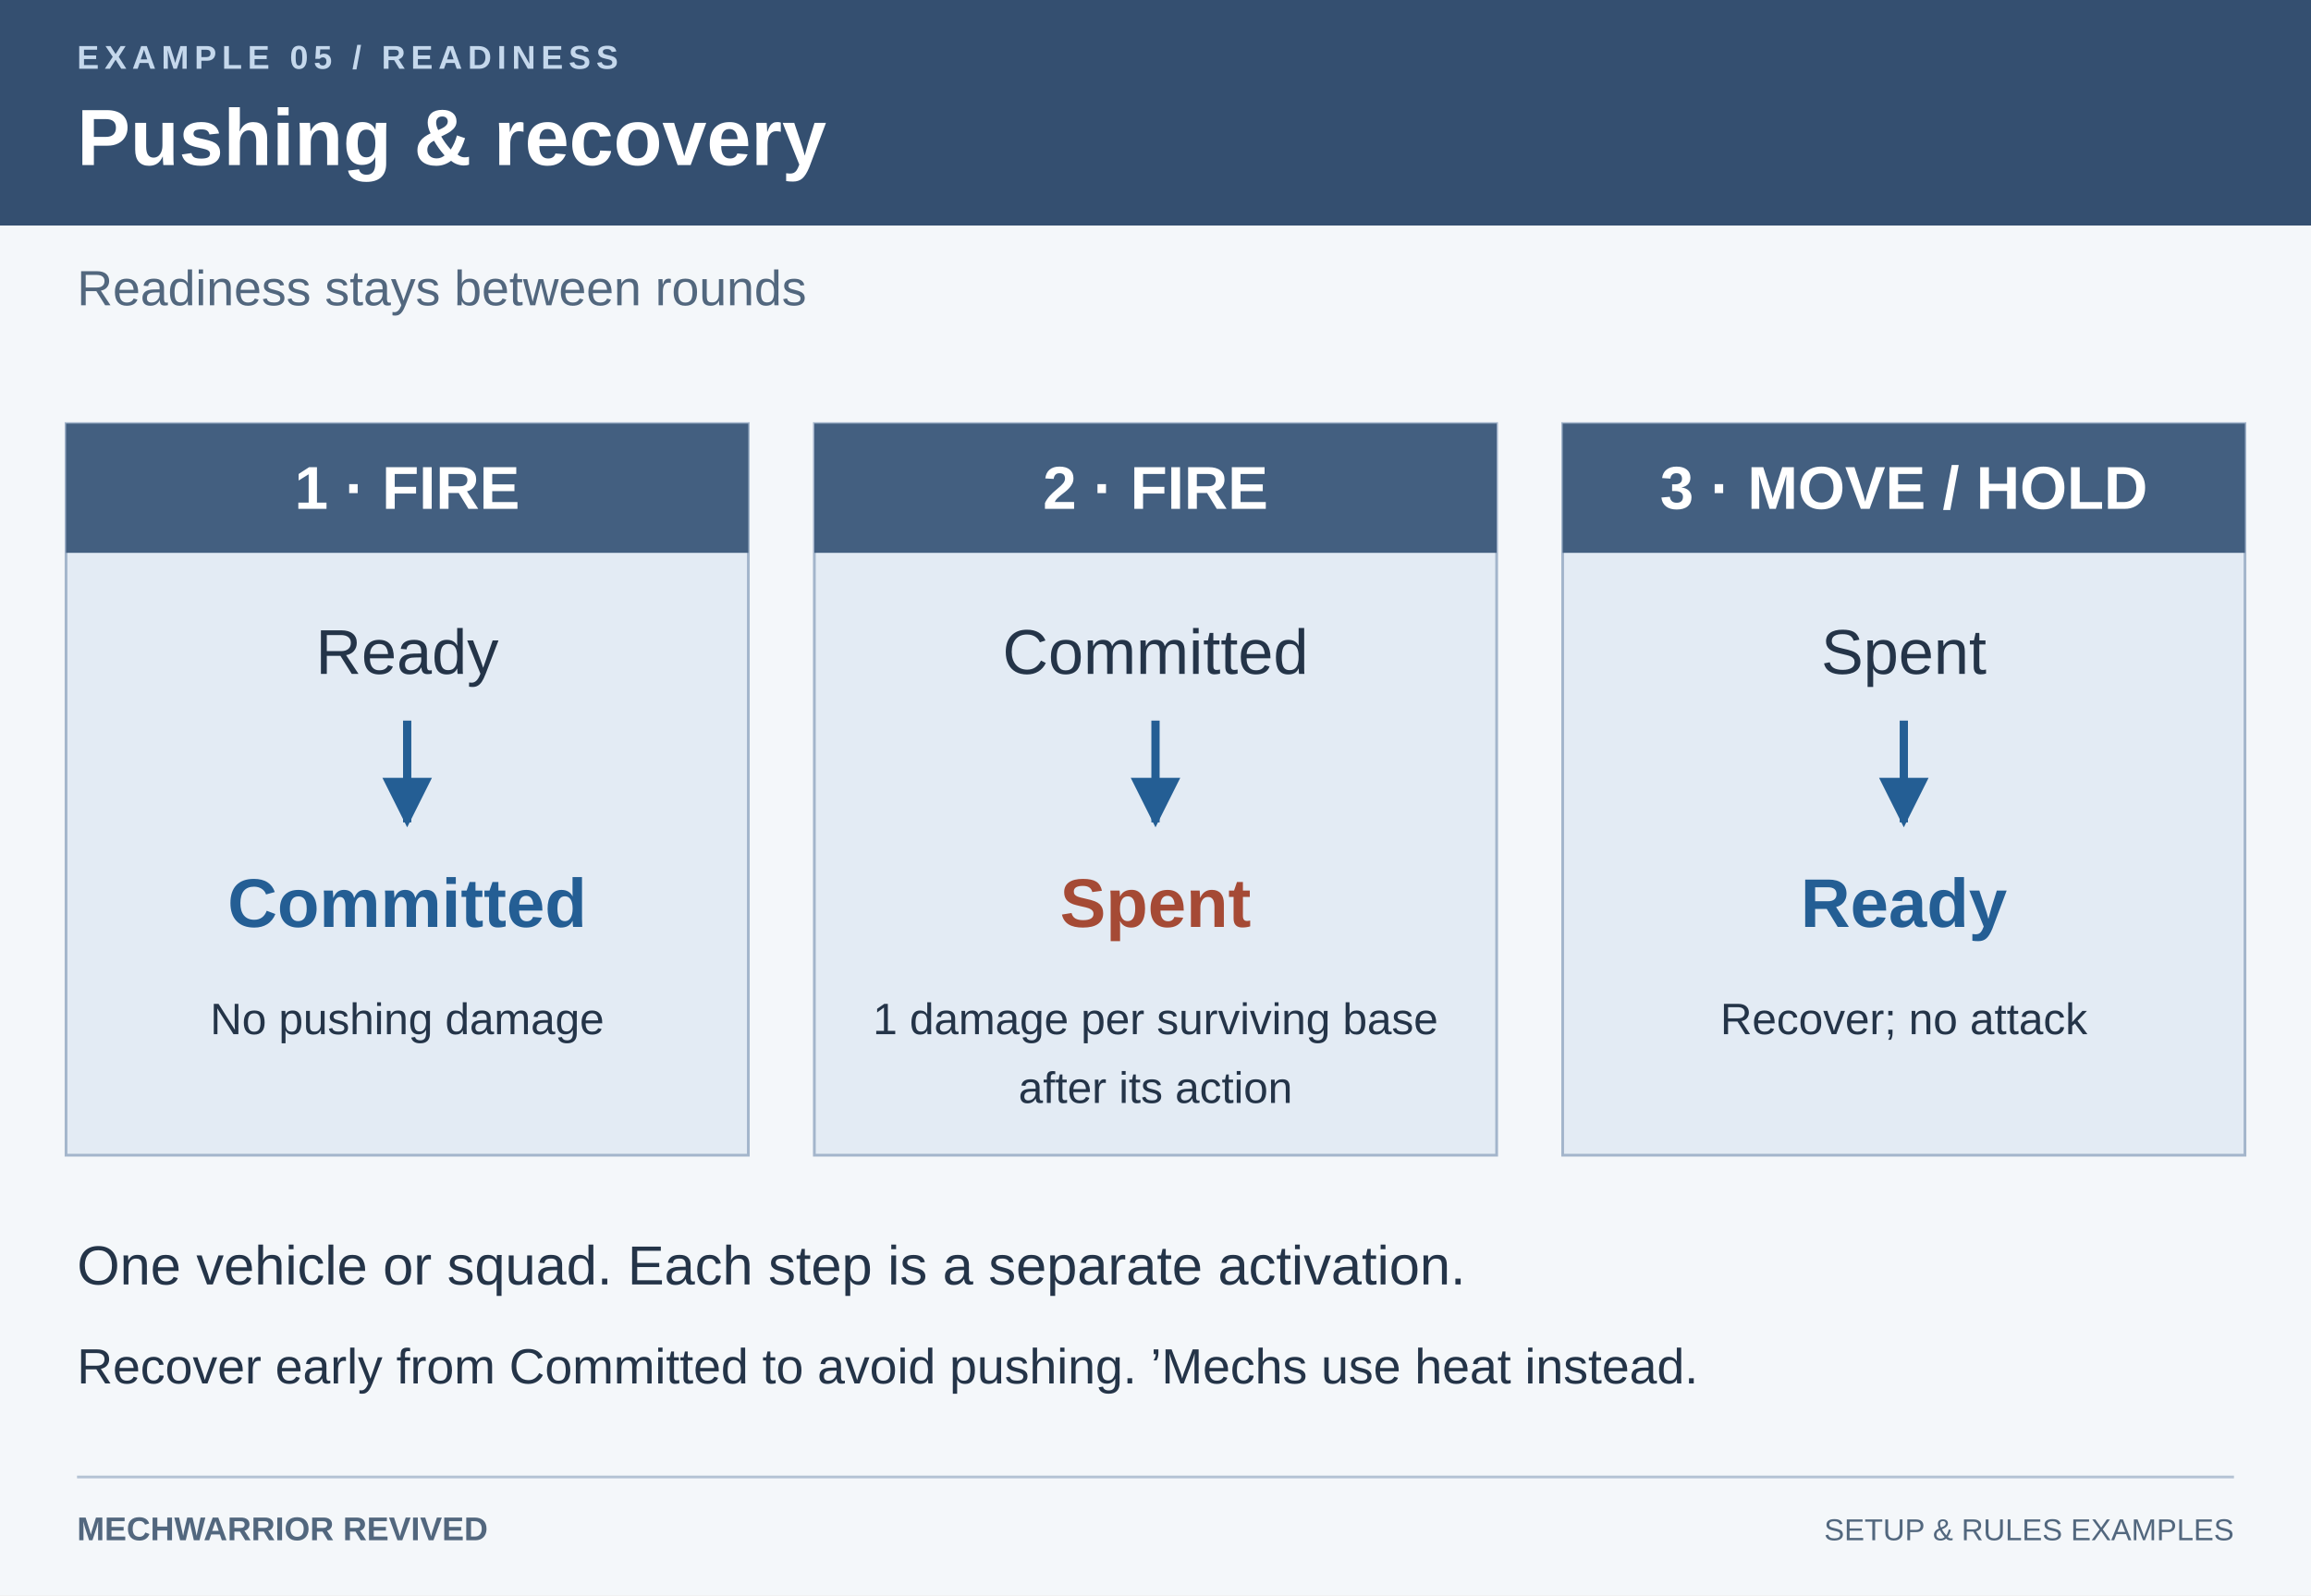
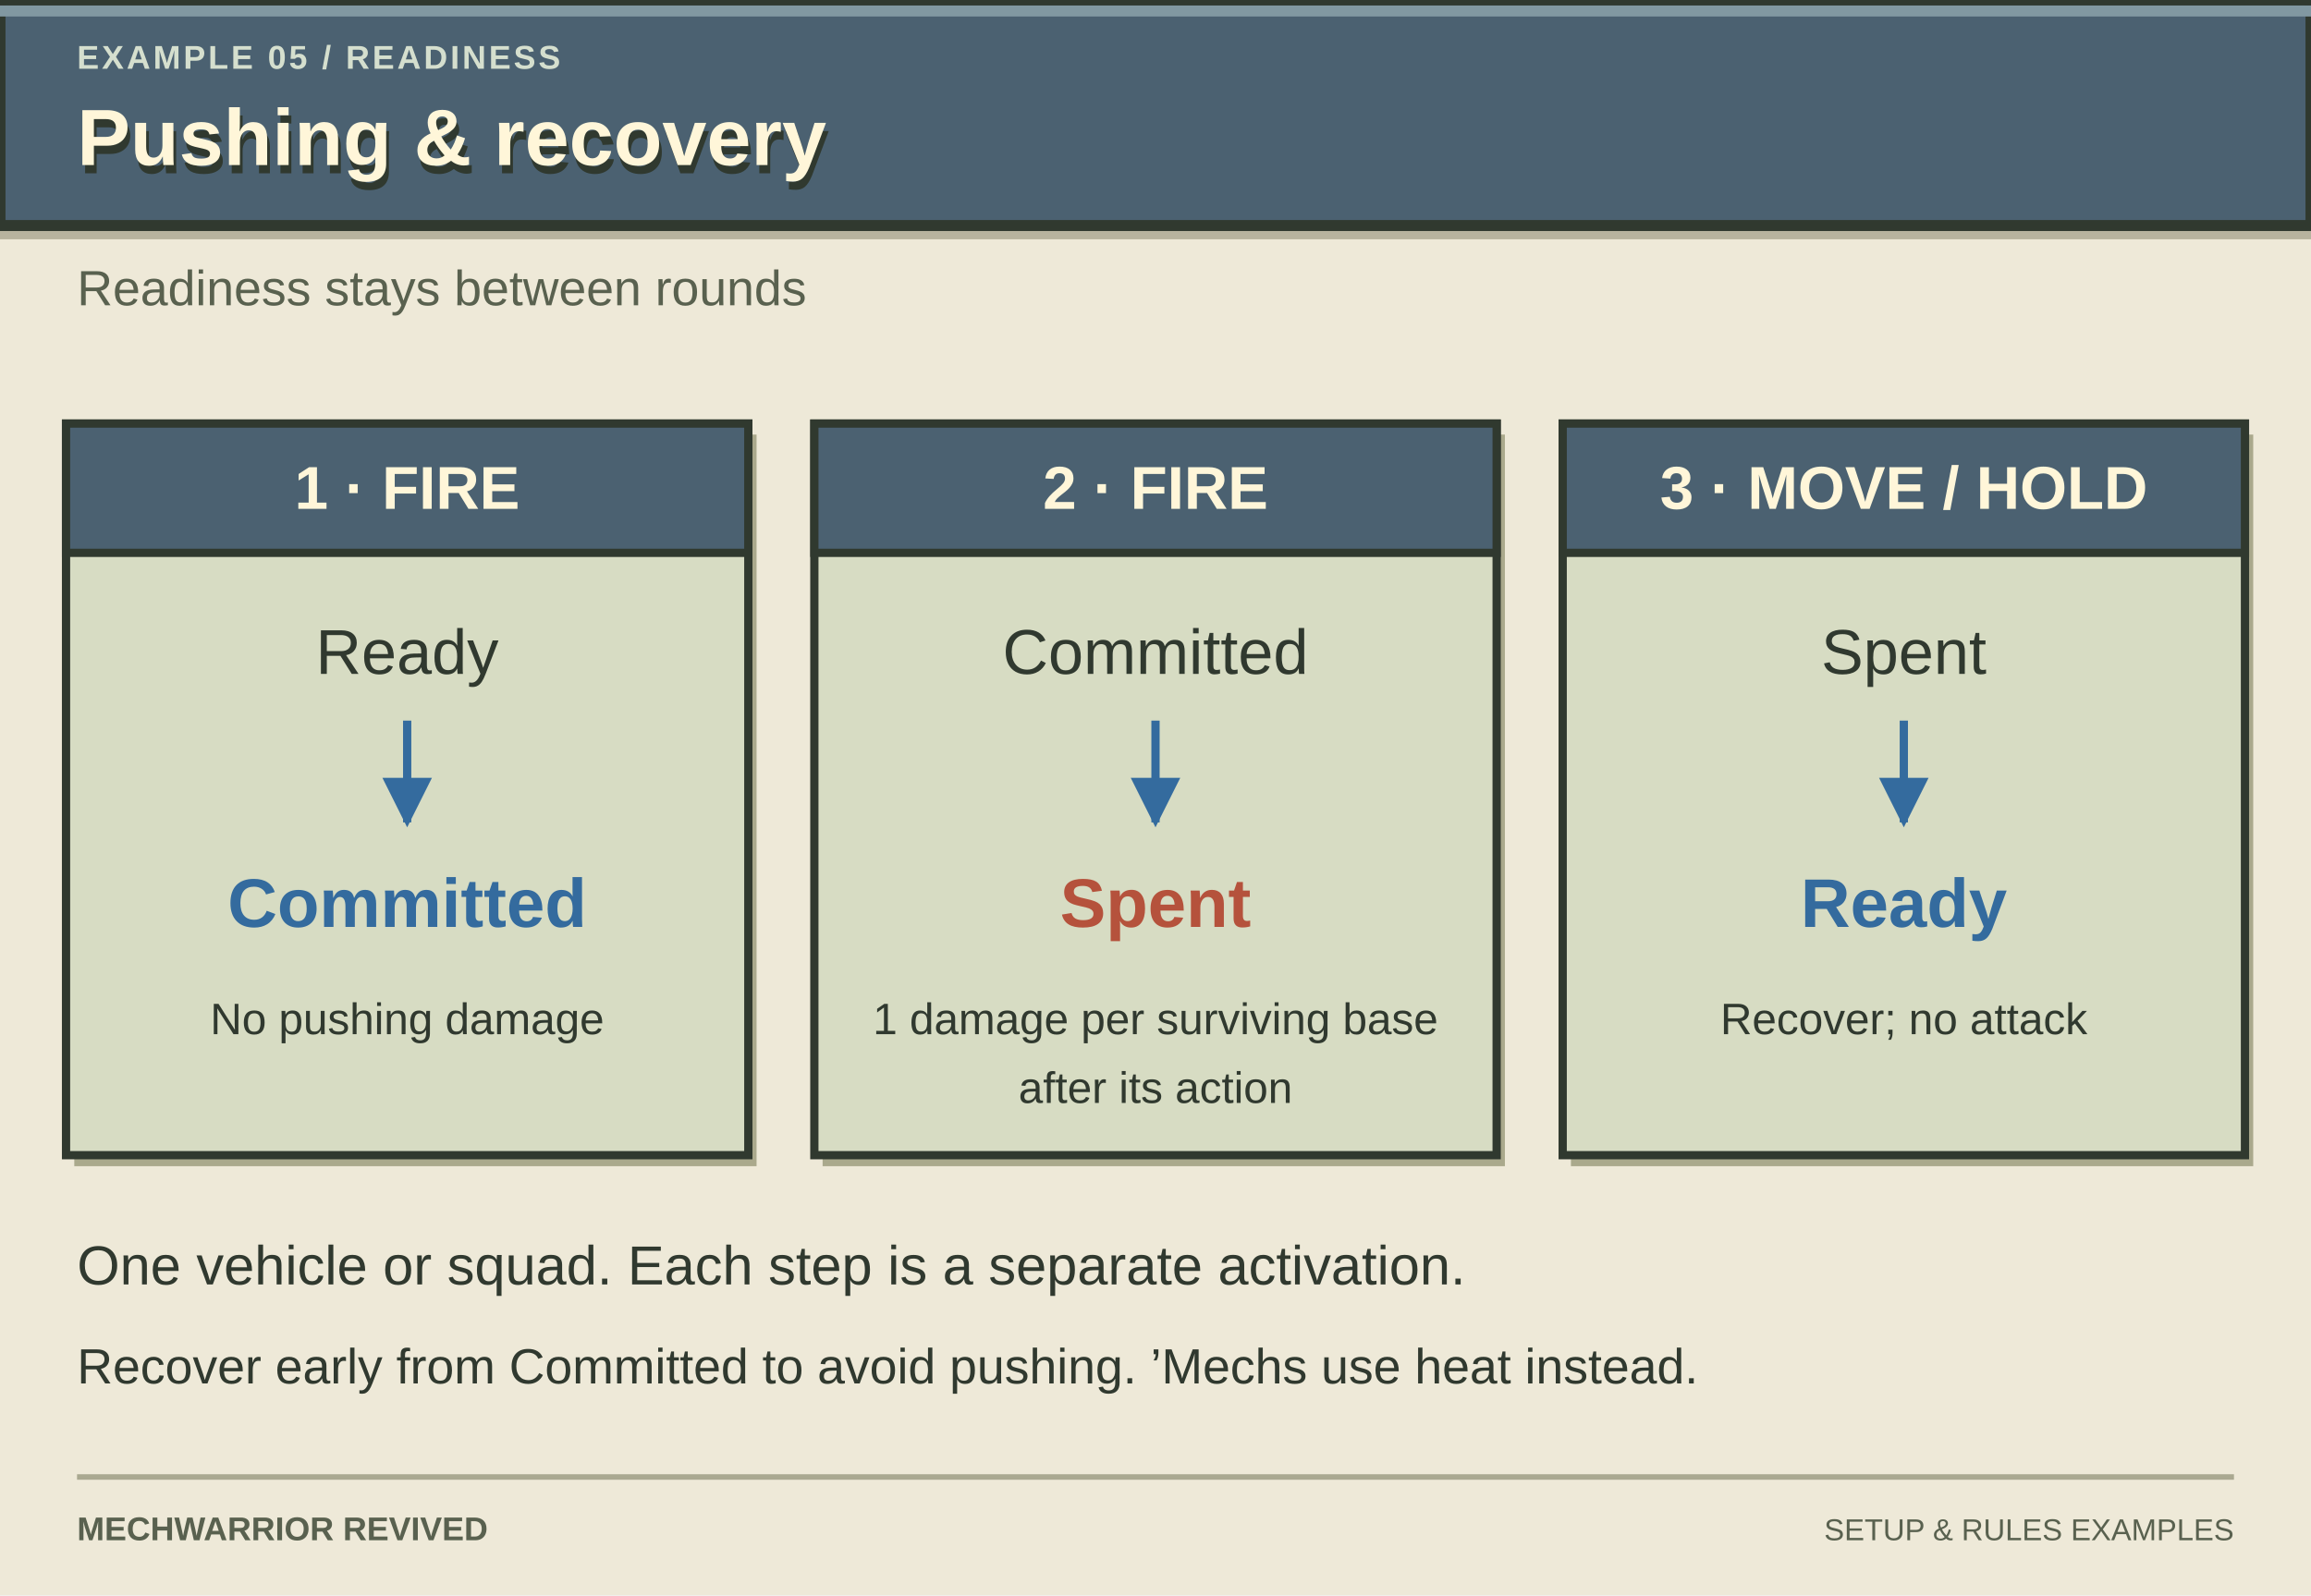
<svg xmlns="http://www.w3.org/2000/svg" width="840" height="580" viewBox="0 0 840 580" role="img" aria-labelledby="title desc">
  <defs>
-     <pattern id="woods" patternUnits="userSpaceOnUse" width="26" height="26">
-       <rect width="26" height="26" fill="#d4dfbf" />
-       <path d="M13 3L20 17H6Z M13 14V22" fill="#a9be8e" stroke="#788f60" stroke-width="1.2" />
+     <pattern id="ground" patternUnits="userSpaceOnUse" width="84" height="68">
+       <rect width="84" height="68" fill="#b9c18c" />
+       <path d="M10 18l-3 -5m3 5l4 -6M60 51l-2 -5m2 5l4 -3" fill="none" stroke="#9ca971" stroke-width="2" stroke-linecap="round" />
+       <path d="M35 38h6M70 12h4" stroke="#a8b57a" stroke-width="2" />
    </pattern>
-     <pattern id="rubble" patternUnits="userSpaceOnUse" width="28" height="26">
-       <rect width="28" height="26" fill="#e3d7bd" />
-       <path d="M3 8L10 4L13 13L5 15Z M17 19L23 12L27 22Z" fill="#bdaf94" stroke="#918164" />
-       <path d="M16 3L21 6M4 22L9 20" stroke="#9f8c6b" />
+     <pattern id="woods" patternUnits="userSpaceOnUse" width="44" height="42">
+       <rect width="44" height="42" fill="#8ca661" />
+       <ellipse cx="25" cy="29" rx="16" ry="10" fill="#6e874d" />
+       <path d="M20 26v10h6V25" fill="#8b7045" stroke="#35452f" stroke-width="2" />
+       <path d="M9 24C2 17 8 10 14 11C14 2 28 1 31 10C41 8 45 22 36 26C31 33 23 30 20 28C14 31 9 29 9 24Z" fill="#5d8c48" stroke="#35452f" stroke-width="2.5" stroke-linejoin="round" />
+       <path d="M12 18Q11 13 18 14Q20 7 27 12" fill="none" stroke="#94b66a" stroke-width="3" stroke-linecap="round" />
    </pattern>
-     <pattern id="blocking" patternUnits="userSpaceOnUse" width="24" height="24">
-       <rect width="24" height="24" fill="#b7bdc3" />
-       <path d="M0 24L24 0M-6 6L6 -6M18 30L30 18" stroke="#85919c" stroke-width="2" />
+     <pattern id="rubble" patternUnits="userSpaceOnUse" width="45" height="40">
+       <rect width="45" height="40" fill="#c4ae83" />
+       <path d="M6 15L12 5L24 8L27 20L17 25L6 22Z M28 29L33 20L42 24L41 35L29 36Z" fill="#958d76" stroke="#514a37" stroke-width="2.5" stroke-linejoin="round" />
+       <path d="M9 14L14 9L22 12M31 29L35 25L39 27" fill="none" stroke="#c6c3a8" stroke-width="3" />
+       <path d="M4 32l4 -1M34 9l3 3" stroke="#806e4f" stroke-width="2" />
    </pattern>
-     <pattern id="fieldworks" patternUnits="userSpaceOnUse" width="28" height="24">
-       <rect width="28" height="24" fill="#ddcbaa" />
-       <path d="M0 7H9V17H19V7H28" fill="none" stroke="#806044" stroke-width="5" />
-       <path d="M0 7H9V17H19V7H28" fill="none" stroke="#b79a70" stroke-width="2" />
+     <pattern id="blocking" patternUnits="userSpaceOnUse" width="32" height="28">
+       <rect width="32" height="28" fill="#899397" />
+       <path d="M0 27H32M31 0V28" stroke="#576367" stroke-width="2" />
+       <path d="M2 2H28" stroke="#b5bdbb" stroke-width="2" />
    </pattern>
-     <pattern id="water" patternUnits="userSpaceOnUse" width="28" height="20">
-       <rect width="28" height="20" fill="#ccdde5" />
-       <path d="M0 10Q7 5 14 10T28 10" fill="none" stroke="#86a6b7" />
+     <pattern id="fieldworks" patternUnits="userSpaceOnUse" width="40" height="32">
+       <rect width="40" height="32" fill="#cbb486" />
+       <path d="M0 10H12V23H28V10H40" fill="none" stroke="#594832" stroke-width="12" stroke-linejoin="round" />
+       <path d="M0 10H12V23H28V10H40" fill="none" stroke="#9a8158" stroke-width="6" stroke-linejoin="round" />
+       <path d="M0 5H9M16 28H25M32 5H40" stroke="#eee0ad" stroke-width="3" stroke-linecap="round" />
+       <path d="M5 6v8M17 19v8M33 6v8" stroke="#594832" stroke-width="2" />
+     </pattern>
+     <pattern id="water" patternUnits="userSpaceOnUse" width="40" height="30">
+       <rect width="40" height="30" fill="#83b0be" />
+       <path d="M4 10Q9 5 14 10T24 10M22 24Q27 19 32 24" fill="none" stroke="#c2dee0" stroke-width="3" stroke-linecap="round" />
    </pattern>
    <marker id="move-arrow" viewBox="0 0 10 10" refX="9" refY="5" markerWidth="6" markerHeight="6" orient="auto-start-reverse">
-       <path d="M0 0L10 5L0 10Z" fill="#245e94" />
+       <path d="M0 0L10 5L0 10Z" fill="#346b9e" />
    </marker>
    <marker id="sight-arrow" viewBox="0 0 10 10" refX="9" refY="5" markerWidth="6" markerHeight="6" orient="auto-start-reverse">
-       <path d="M0 0L10 5L0 10Z" fill="#926818" />
+       <path d="M0 0L10 5L0 10Z" fill="#946416" />
    </marker>
  </defs>
  <g font-family="Arial, Helvetica, sans-serif">
-     <rect x="0" y="0" width="840" height="580" fill="#f4f7fa" stroke="none" />
-     <rect x="0" y="0" width="840" height="82" fill="#344f70" stroke="none" />
-     <text x="28" y="25" font-size="12" text-anchor="start" fill="#c5d8ec" font-weight="bold" letter-spacing="2">EXAMPLE 05  /  READINESS</text>
-     <text x="28" y="60" font-size="29" text-anchor="start" fill="white" font-weight="bold">Pushing &amp; recovery</text>
-     <text x="28" y="111" font-size="18" text-anchor="start" fill="#52677e" font-weight="normal">Readiness stays between rounds</text>
-     <rect x="24" y="154" width="248" height="266" fill="#e3ebf4" stroke="#a3b5cb" />
-     <rect x="24" y="154" width="248" height="47" fill="#435f80" stroke="none" />
-     <text x="148" y="185" font-size="22" text-anchor="middle" fill="white" font-weight="bold">1 · FIRE</text>
-     <text x="148" y="245" font-size="23" text-anchor="middle" fill="#243448" font-weight="normal">Ready</text>
-     <line x1="148" y1="262" x2="148" y2="299" stroke="#245e94" stroke-width="3" marker-end="url(#move-arrow)" />
-     <text x="148" y="337" font-size="25" text-anchor="middle" fill="#245e94" font-weight="bold">Committed</text>
-     <text x="148" y="376" font-size="16" text-anchor="middle" fill="#243448" font-weight="normal">No pushing damage</text>
-     <text x="148" y="401" font-size="16" text-anchor="middle" fill="#243448" font-weight="normal" />
-     <rect x="296" y="154" width="248" height="266" fill="#e3ebf4" stroke="#a3b5cb" />
-     <rect x="296" y="154" width="248" height="47" fill="#435f80" stroke="none" />
-     <text x="420" y="185" font-size="22" text-anchor="middle" fill="white" font-weight="bold">2 · FIRE</text>
-     <text x="420" y="245" font-size="23" text-anchor="middle" fill="#243448" font-weight="normal">Committed</text>
-     <line x1="420" y1="262" x2="420" y2="299" stroke="#245e94" stroke-width="3" marker-end="url(#move-arrow)" />
-     <text x="420" y="337" font-size="25" text-anchor="middle" fill="#a54a35" font-weight="bold">Spent</text>
-     <text x="420" y="376" font-size="16" text-anchor="middle" fill="#243448" font-weight="normal">1 damage per surviving base</text>
-     <text x="420" y="401" font-size="16" text-anchor="middle" fill="#243448" font-weight="normal">after its action</text>
-     <rect x="568" y="154" width="248" height="266" fill="#e3ebf4" stroke="#a3b5cb" />
-     <rect x="568" y="154" width="248" height="47" fill="#435f80" stroke="none" />
-     <text x="692" y="185" font-size="22" text-anchor="middle" fill="white" font-weight="bold">3 · MOVE / HOLD</text>
-     <text x="692" y="245" font-size="23" text-anchor="middle" fill="#243448" font-weight="normal">Spent</text>
-     <line x1="692" y1="262" x2="692" y2="299" stroke="#245e94" stroke-width="3" marker-end="url(#move-arrow)" />
-     <text x="692" y="337" font-size="25" text-anchor="middle" fill="#245e94" font-weight="bold">Ready</text>
-     <text x="692" y="376" font-size="16" text-anchor="middle" fill="#243448" font-weight="normal">Recover; no attack</text>
-     <text x="692" y="401" font-size="16" text-anchor="middle" fill="#243448" font-weight="normal" />
-     <text x="28" y="467" font-size="20" text-anchor="start" fill="#243448" font-weight="normal">One vehicle or squad. Each step is a separate activation.</text>
-     <text x="28" y="503" font-size="18" text-anchor="start" fill="#243448" font-weight="normal">Recover early from Committed to avoid pushing. ’Mechs use heat instead.</text>
-     <line x1="28" y1="537" x2="812" y2="537" stroke="#b4c3d4" stroke-width="1" />
-     <text x="28" y="560" font-size="12" text-anchor="start" fill="#52677e" font-weight="bold">MECHWARRIOR REVIVED</text>
-     <text x="812" y="560" font-size="11" text-anchor="end" fill="#52677e" font-weight="normal">SETUP &amp; RULES EXAMPLES</text>
+     <rect x="0" y="0" width="840" height="580" fill="#eee9d8" stroke="none" />
+     <rect x="0" y="5" width="840" height="82" fill="#b7b39e" stroke="none" />
+     <rect x="0" y="0" width="840" height="82" fill="#4b6171" stroke="#30392f" stroke-width="4" />
+     <line x1="0" y1="4" x2="840" y2="4" stroke="#8198a1" stroke-width="4" />
+     <text x="28" y="25" font-size="12" text-anchor="start" fill="#d5dfce" font-weight="bold" letter-spacing="1">EXAMPLE 05  /  READINESS</text>
+     <text x="29" y="63" font-size="29" text-anchor="start" fill="#30392f" font-weight="bold">Pushing &amp; recovery</text>
+     <text x="28" y="60" font-size="29" text-anchor="start" fill="#fff6d9" font-weight="bold">Pushing &amp; recovery</text>
+     <text x="28" y="111" font-size="18" text-anchor="start" fill="#59614f" font-weight="normal">Readiness stays between rounds</text>
+     <rect x="27" y="158" width="248" height="266" fill="#aaa98c" stroke="none" />
+     <rect x="24" y="154" width="248" height="266" fill="#d7dcc3" stroke="#30392f" stroke-width="3" />
+     <rect x="24" y="154" width="248" height="47" fill="#4b6171" stroke="#30392f" stroke-width="3" />
+     <text x="148" y="185" font-size="22" text-anchor="middle" fill="#fff6d9" font-weight="bold">1 · FIRE</text>
+     <text x="148" y="245" font-size="23" text-anchor="middle" fill="#30392f" font-weight="normal">Ready</text>
+     <line x1="148" y1="262" x2="148" y2="299" stroke="#346b9e" stroke-width="3" marker-end="url(#move-arrow)" />
+     <text x="148" y="337" font-size="25" text-anchor="middle" fill="#346b9e" font-weight="bold">Committed</text>
+     <text x="148" y="376" font-size="16" text-anchor="middle" fill="#30392f" font-weight="normal">No pushing damage</text>
+     <text x="148" y="401" font-size="16" text-anchor="middle" fill="#30392f" font-weight="normal" />
+     <rect x="299" y="158" width="248" height="266" fill="#aaa98c" stroke="none" />
+     <rect x="296" y="154" width="248" height="266" fill="#d7dcc3" stroke="#30392f" stroke-width="3" />
+     <rect x="296" y="154" width="248" height="47" fill="#4b6171" stroke="#30392f" stroke-width="3" />
+     <text x="420" y="185" font-size="22" text-anchor="middle" fill="#fff6d9" font-weight="bold">2 · FIRE</text>
+     <text x="420" y="245" font-size="23" text-anchor="middle" fill="#30392f" font-weight="normal">Committed</text>
+     <line x1="420" y1="262" x2="420" y2="299" stroke="#346b9e" stroke-width="3" marker-end="url(#move-arrow)" />
+     <text x="420" y="337" font-size="25" text-anchor="middle" fill="#b5523c" font-weight="bold">Spent</text>
+     <text x="420" y="376" font-size="16" text-anchor="middle" fill="#30392f" font-weight="normal">1 damage per surviving base</text>
+     <text x="420" y="401" font-size="16" text-anchor="middle" fill="#30392f" font-weight="normal">after its action</text>
+     <rect x="571" y="158" width="248" height="266" fill="#aaa98c" stroke="none" />
+     <rect x="568" y="154" width="248" height="266" fill="#d7dcc3" stroke="#30392f" stroke-width="3" />
+     <rect x="568" y="154" width="248" height="47" fill="#4b6171" stroke="#30392f" stroke-width="3" />
+     <text x="692" y="185" font-size="22" text-anchor="middle" fill="#fff6d9" font-weight="bold">3 · MOVE / HOLD</text>
+     <text x="692" y="245" font-size="23" text-anchor="middle" fill="#30392f" font-weight="normal">Spent</text>
+     <line x1="692" y1="262" x2="692" y2="299" stroke="#346b9e" stroke-width="3" marker-end="url(#move-arrow)" />
+     <text x="692" y="337" font-size="25" text-anchor="middle" fill="#346b9e" font-weight="bold">Ready</text>
+     <text x="692" y="376" font-size="16" text-anchor="middle" fill="#30392f" font-weight="normal">Recover; no attack</text>
+     <text x="692" y="401" font-size="16" text-anchor="middle" fill="#30392f" font-weight="normal" />
+     <text x="28" y="467" font-size="20" text-anchor="start" fill="#30392f" font-weight="normal">One vehicle or squad. Each step is a separate activation.</text>
+     <text x="28" y="503" font-size="18" text-anchor="start" fill="#30392f" font-weight="normal">Recover early from Committed to avoid pushing. ’Mechs use heat instead.</text>
+     <line x1="28" y1="537" x2="812" y2="537" stroke="#aaa991" stroke-width="2" />
+     <text x="28" y="560" font-size="12" text-anchor="start" fill="#59614f" font-weight="bold">MECHWARRIOR REVIVED</text>
+     <text x="812" y="560" font-size="11" text-anchor="end" fill="#59614f" font-weight="normal">SETUP &amp; RULES EXAMPLES</text>
  </g>
</svg>
